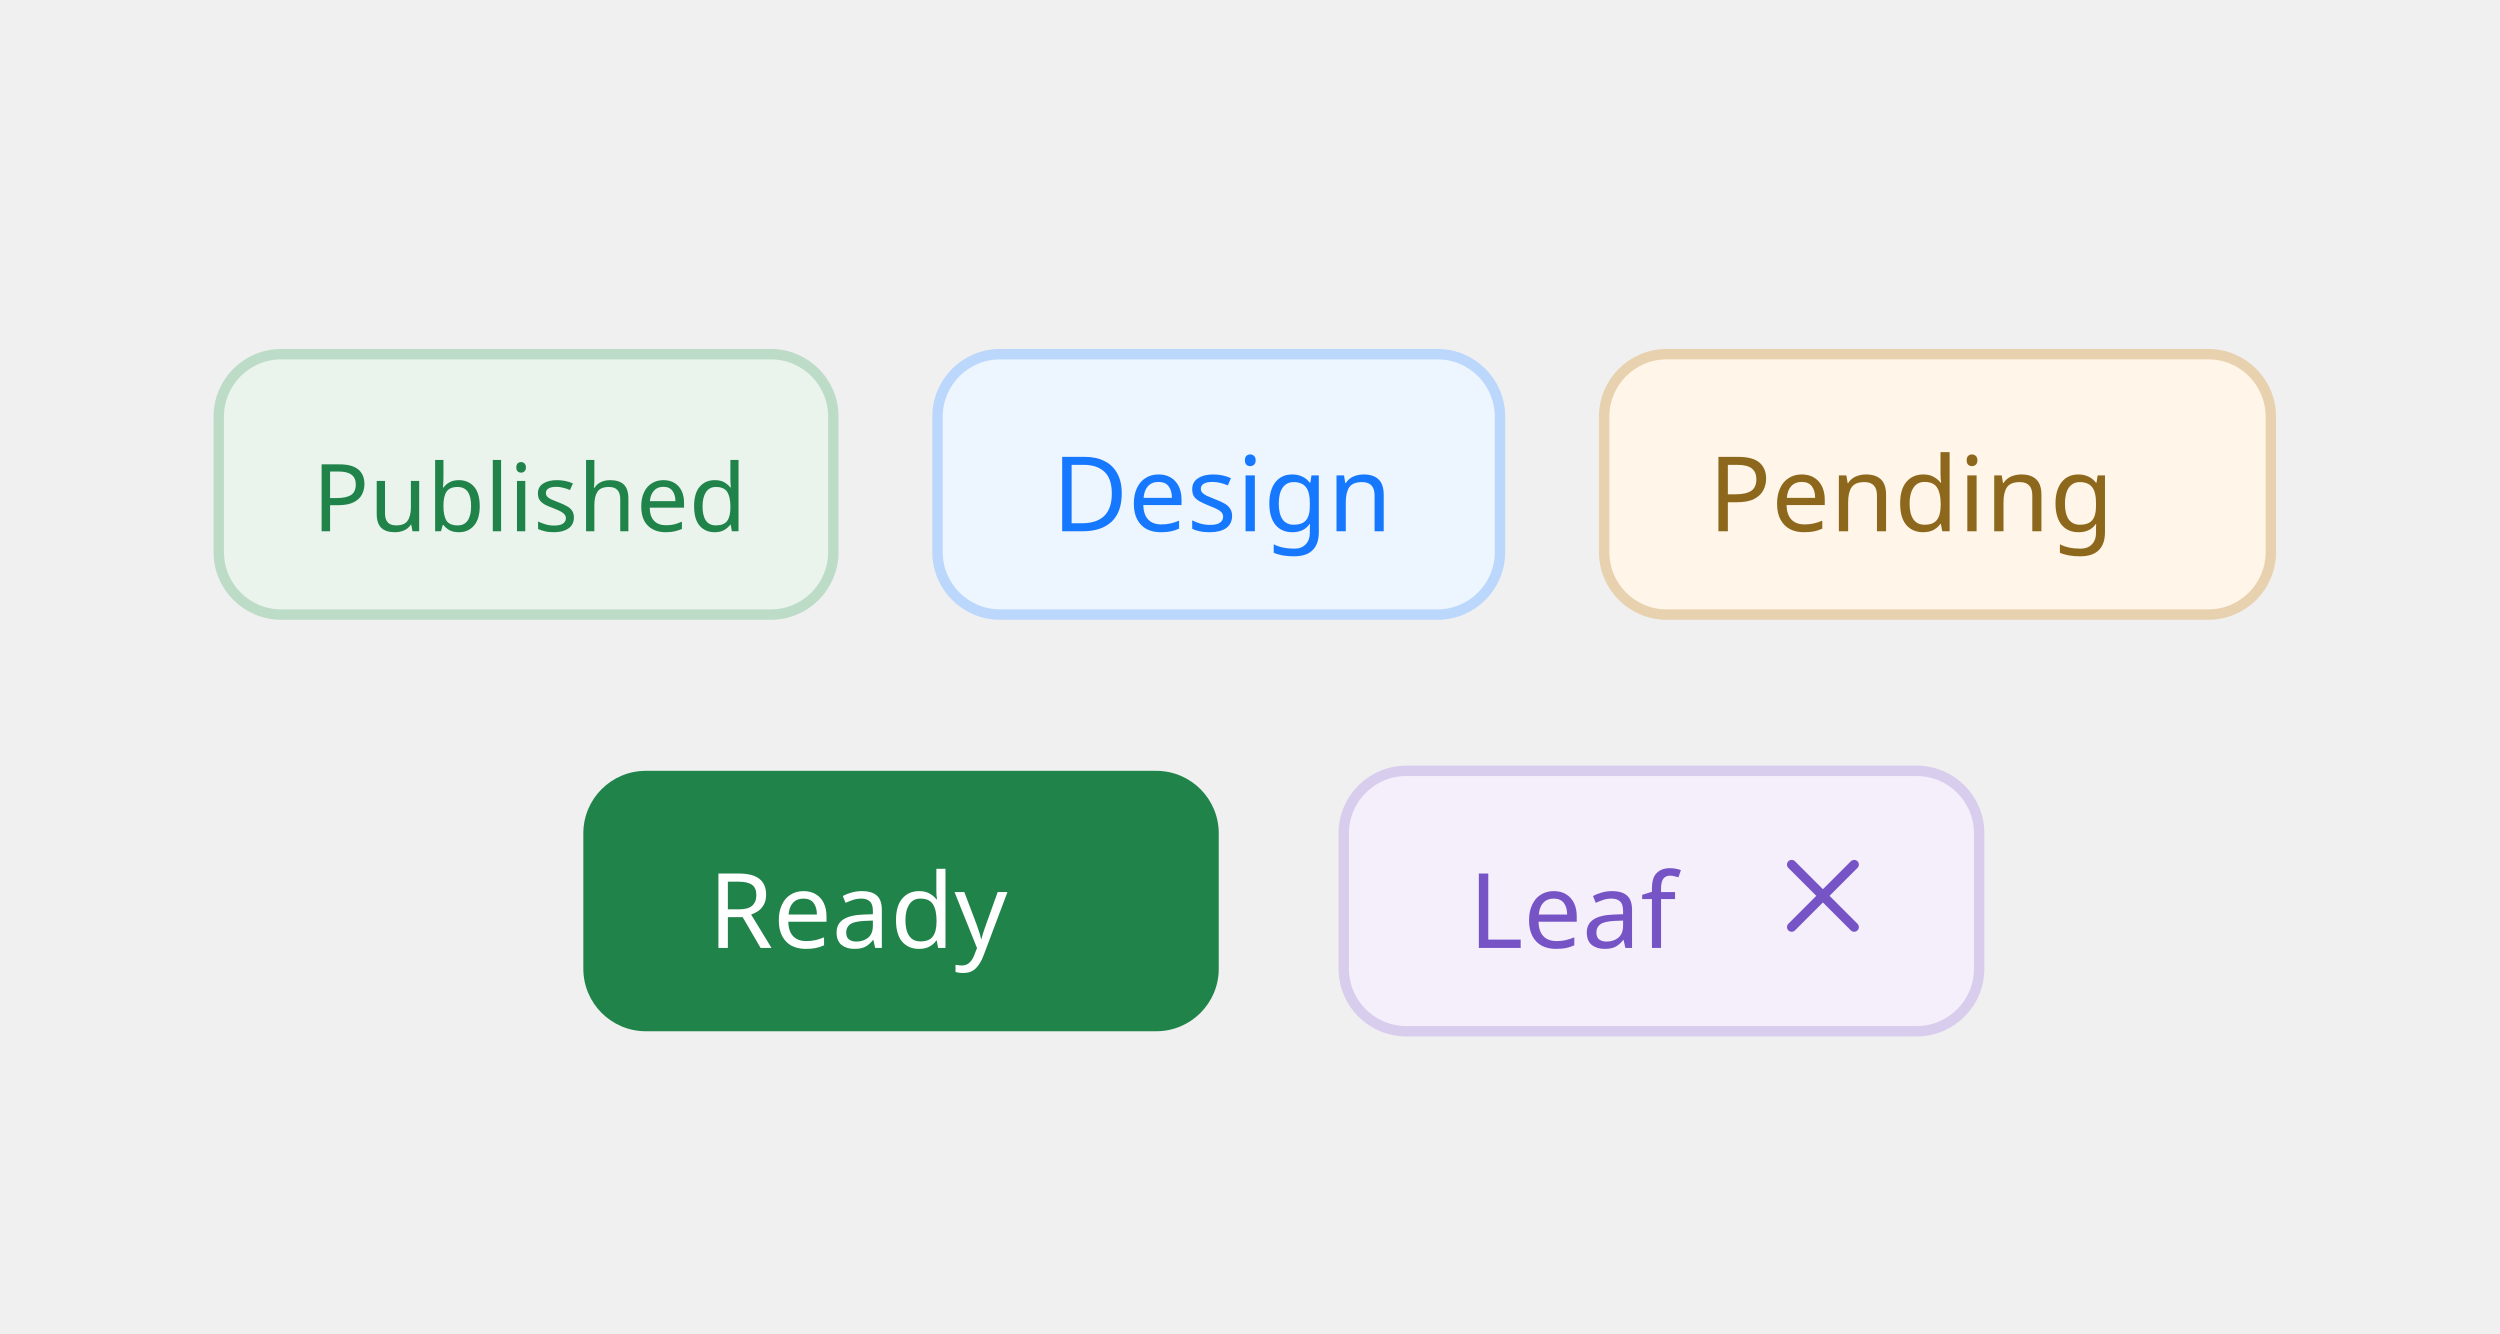
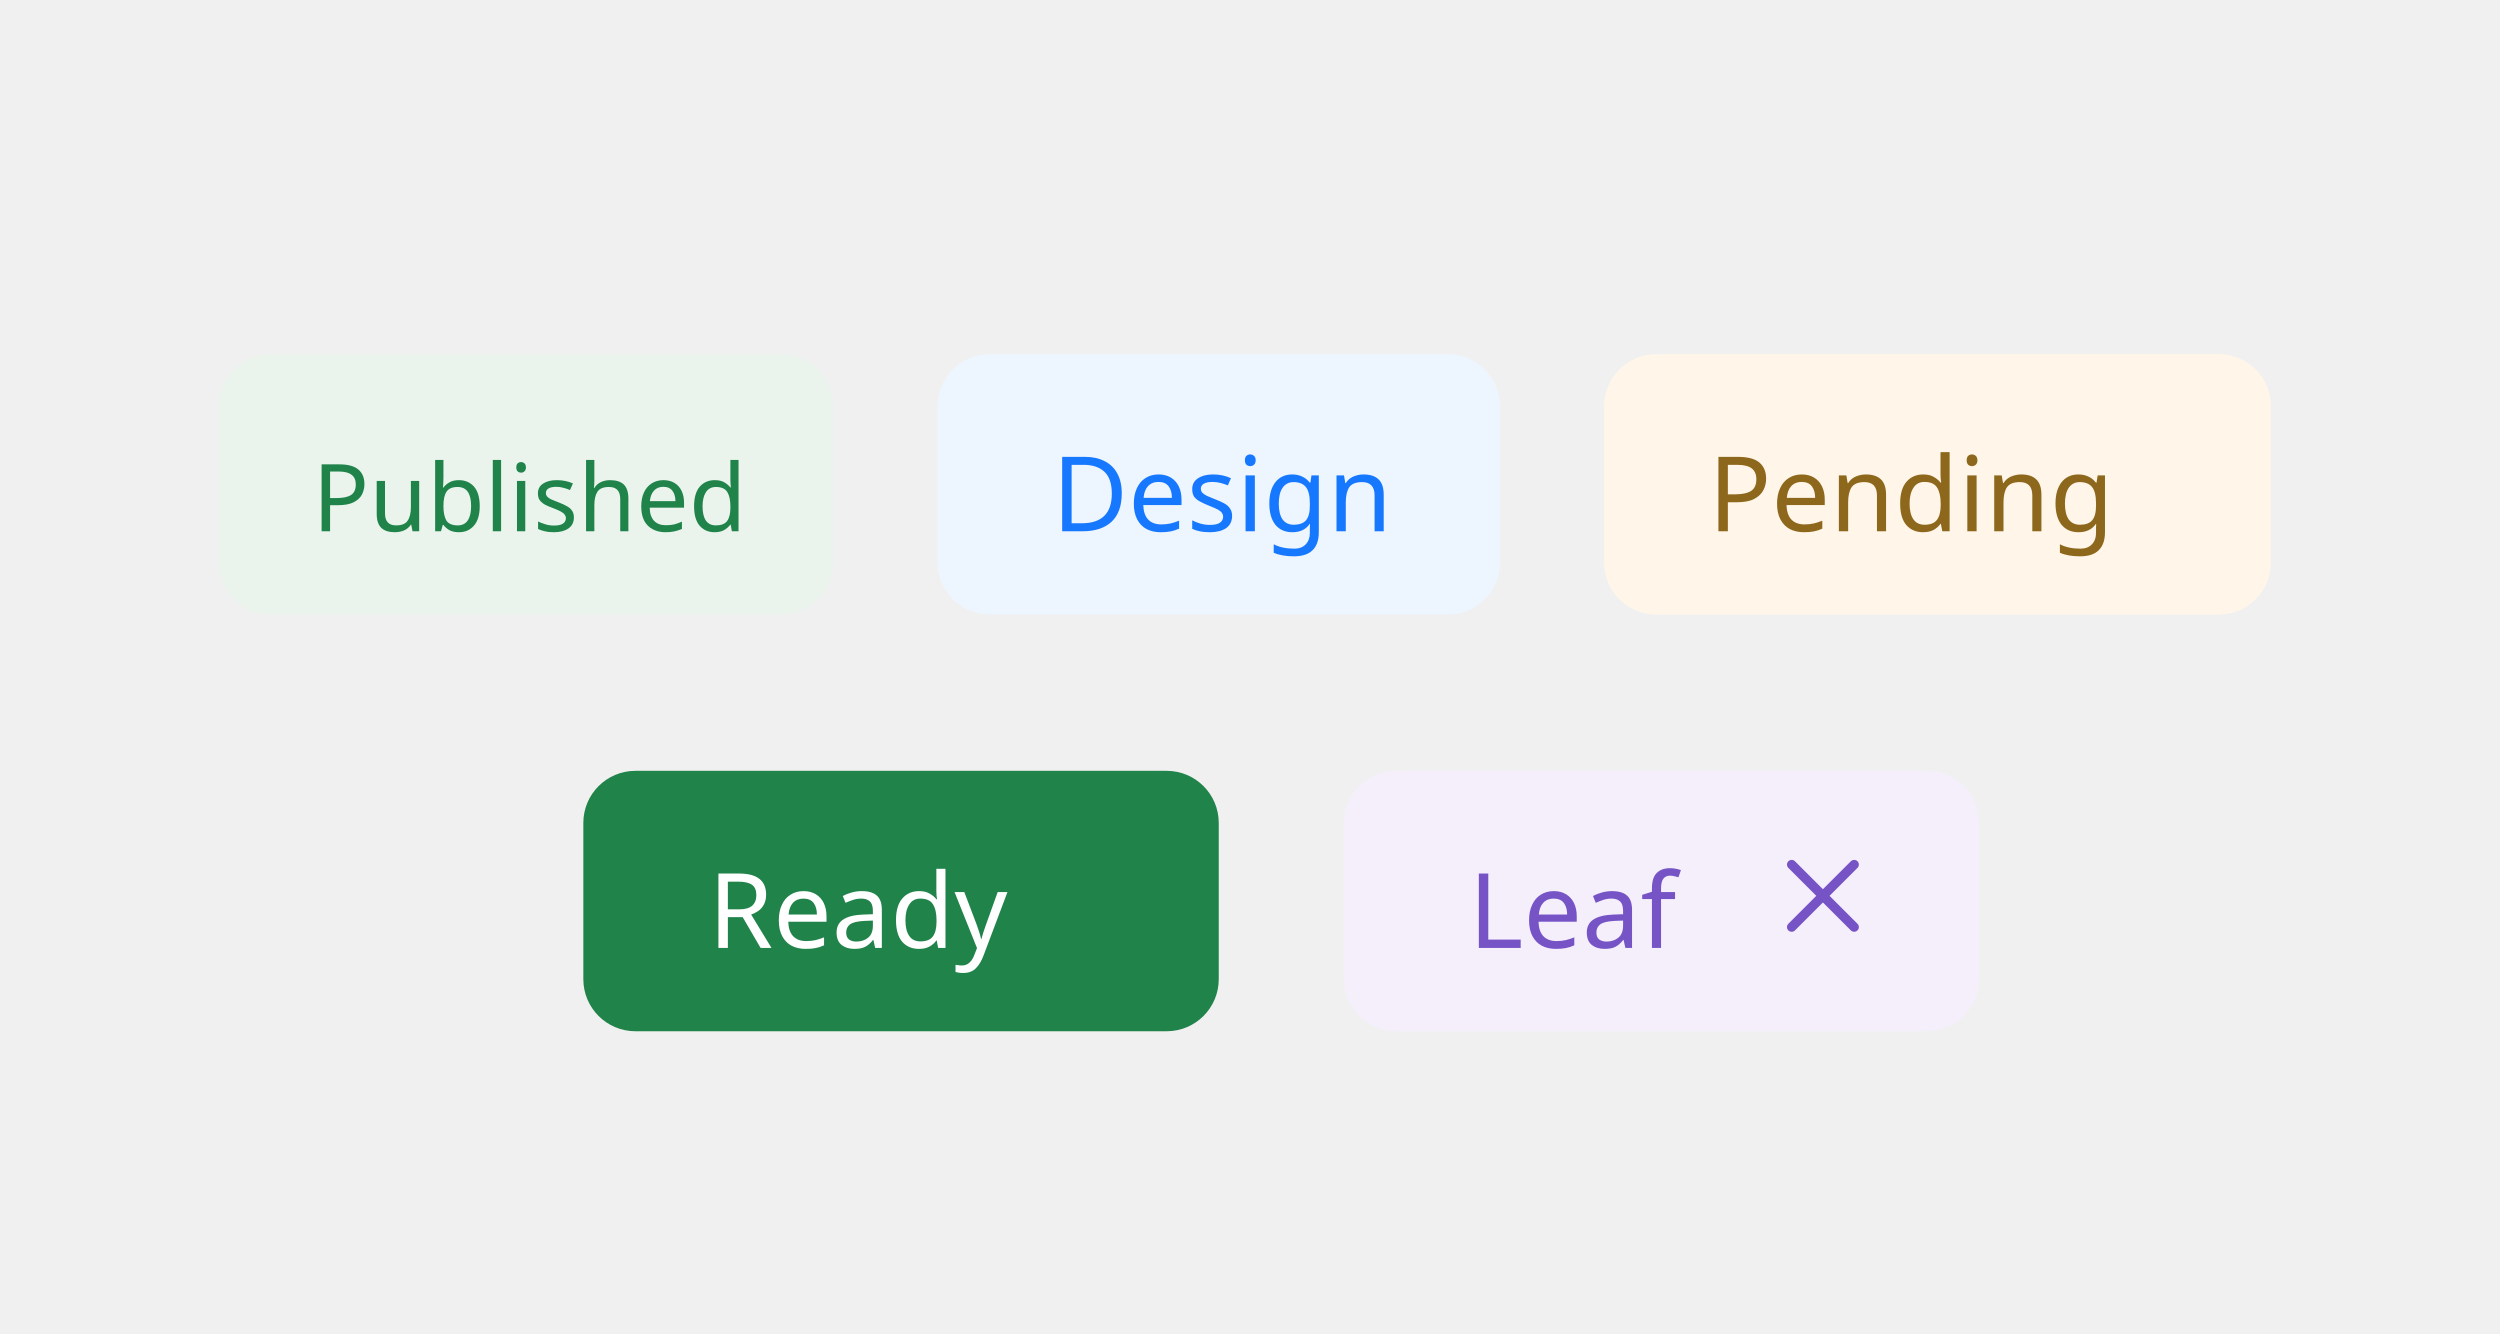
<svg xmlns="http://www.w3.org/2000/svg" width="240" height="128" viewBox="0 0 240 128" fill="none">
-   <rect x="21" y="34" width="59" height="25" rx="6" fill="#eaf4ed" stroke="#bddcc7" />
+   <rect x="21" y="34" width="59" height="25" rx="5" fill="#eaf4ed" stroke="none" />
  <text x="30" y="51" fill="#20834a" font-size="9" font-family="system-ui,sans-serif">Published</text>
-   <rect x="90" y="34" width="54" height="25" rx="6" fill="#edf5ff" stroke="#bbd7fc" />
+   <rect x="90" y="34" width="54" height="25" rx="5" fill="#edf5ff" stroke="none" />
  <text x="101" y="51" fill="#1677ff" font-size="10" font-family="system-ui,sans-serif">Design</text>
-   <rect x="154" y="34" width="64" height="25" rx="6" fill="#fff6e9" stroke="#e8d1af" />
+   <rect x="154" y="34" width="64" height="25" rx="5" fill="#fff6e9" stroke="none" />
  <text x="164" y="51" fill="#8d671c" font-size="10" font-family="system-ui,sans-serif">Pending</text>
-   <rect x="56" y="74" width="61" height="25" rx="6" fill="#20834a" stroke="none" />
+   <rect x="56" y="74" width="61" height="25" rx="5" fill="#20834a" stroke="none" />
  <text x="68" y="91" fill="#fff" font-size="10" font-family="system-ui,sans-serif">Ready</text>
-   <rect x="129" y="74" width="61" height="25" rx="6" fill="#f4effb" stroke="#d9cdee" />
+   <rect x="129" y="74" width="61" height="25" rx="5" fill="#f4effb" stroke="none" />
  <text x="141" y="91" fill="#7654c6" font-size="10" font-family="system-ui,sans-serif">Leaf</text>
  <g transform="translate(169 80)">
    <svg width="12" height="12" viewBox="0 0 24 24" fill="none" stroke="#7654c6" stroke-width="1.8" stroke-linecap="round" stroke-linejoin="round" class="lucide lucide-x" aria-hidden="true">
      <path d="M18 6 6 18" />
      <path d="m6 6 12 12" />
    </svg>
  </g>
</svg>
